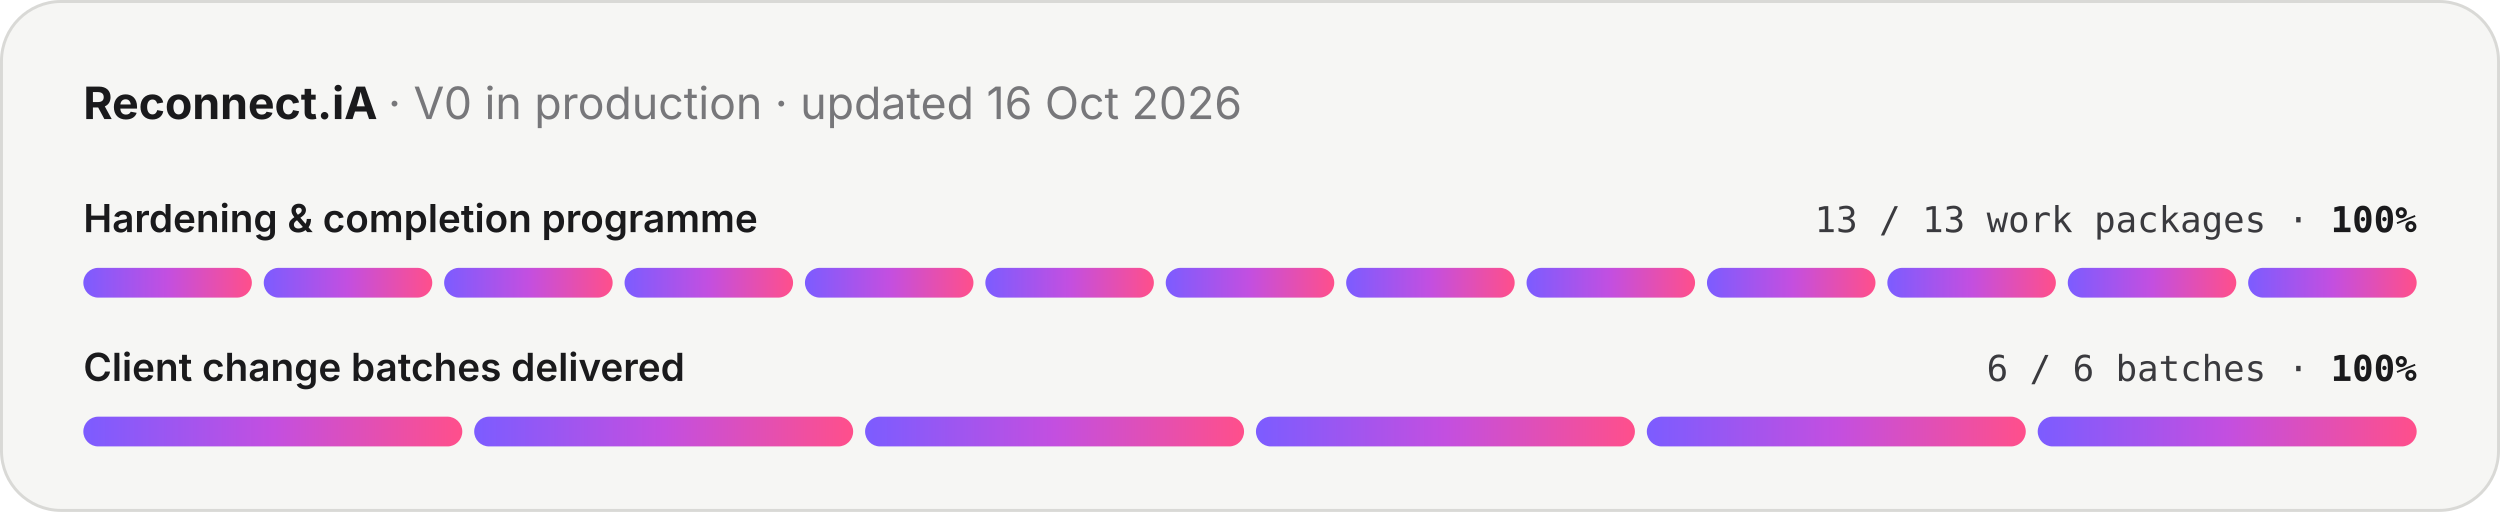
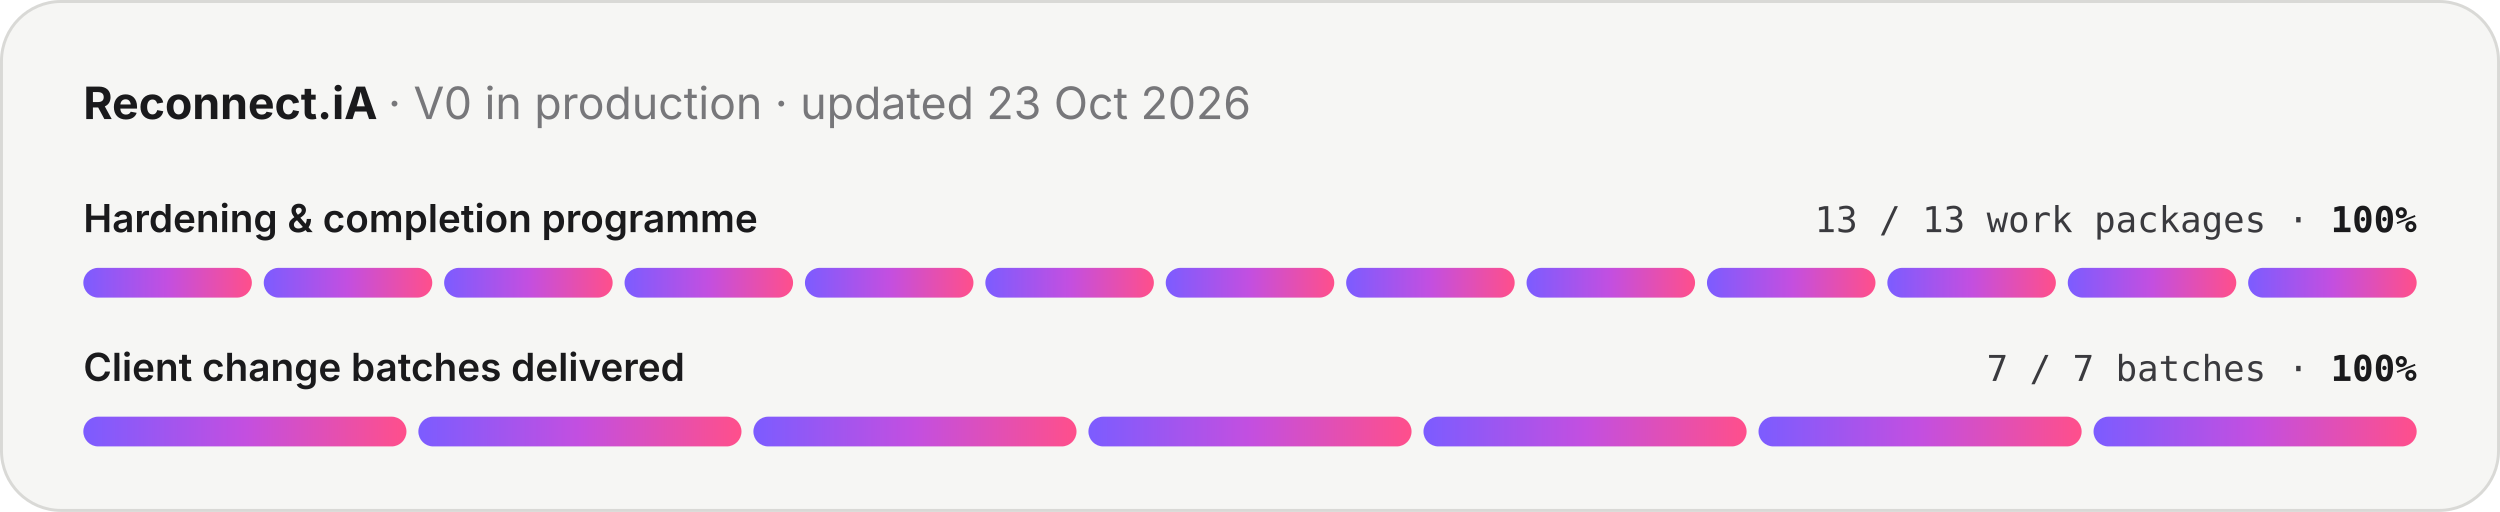
<svg xmlns="http://www.w3.org/2000/svg" width="840" height="172" viewBox="0 0 840 172" role="img" aria-label="Reconnect.iA build progress">
  <defs>
    <linearGradient id="gl" x1="0" x2="1" y1="0" y2="0">
      <stop offset="0" stop-color="#7C5CFF" />
      <stop offset="0.5" stop-color="#C34FE0" />
      <stop offset="1" stop-color="#FF4F8B" />
    </linearGradient>
  </defs>
  <rect x="0.5" y="0.5" width="839" height="171" rx="20" fill="#F6F6F4" stroke="#D9D9D6" />
-   <text x="28" y="40" font-family="Inter, -apple-system, 'Segoe UI', Helvetica, Arial, sans-serif" font-size="15" font-weight="700" fill="#1A1A1C">Reconnect.iA <tspan font-weight="400" fill="#77777A">· V0 in production · updated 16 Oct 2026</tspan>
+   <text x="28" y="40" font-family="Inter, -apple-system, 'Segoe UI', Helvetica, Arial, sans-serif" font-size="15" font-weight="700" fill="#1A1A1C">Reconnect.iA <tspan font-weight="400" fill="#77777A">· V0 in production · updated 23 Oct 2026</tspan>
  </text>
  <text x="28" y="78" font-family="Inter, -apple-system, 'Segoe UI', Helvetica, Arial, sans-serif" font-size="13" font-weight="600" fill="#1A1A1C">Hardening &amp; completion programme</text>
  <text x="812" y="78" text-anchor="end" font-family="'JetBrains Mono', ui-monospace, SFMono-Regular, Consolas, monospace" font-size="12" fill="#3A3A3E">13 / 13 work packages · <tspan font-weight="700" fill="#1A1A1C">100%</tspan>
  </text>
  <rect x="28.00" y="90" width="56.62" height="10" rx="5" fill="url(#gl)" />
  <rect x="88.62" y="90" width="56.62" height="10" rx="5" fill="url(#gl)" />
  <rect x="149.23" y="90" width="56.62" height="10" rx="5" fill="url(#gl)" />
  <rect x="209.85" y="90" width="56.62" height="10" rx="5" fill="url(#gl)" />
  <rect x="270.46" y="90" width="56.62" height="10" rx="5" fill="url(#gl)" />
  <rect x="331.08" y="90" width="56.62" height="10" rx="5" fill="url(#gl)" />
  <rect x="391.69" y="90" width="56.62" height="10" rx="5" fill="url(#gl)" />
  <rect x="452.31" y="90" width="56.62" height="10" rx="5" fill="url(#gl)" />
  <rect x="512.92" y="90" width="56.62" height="10" rx="5" fill="url(#gl)" />
  <rect x="573.54" y="90" width="56.62" height="10" rx="5" fill="url(#gl)" />
  <rect x="634.15" y="90" width="56.62" height="10" rx="5" fill="url(#gl)" />
  <rect x="694.77" y="90" width="56.62" height="10" rx="5" fill="url(#gl)" />
  <rect x="755.38" y="90" width="56.62" height="10" rx="5" fill="url(#gl)" />
  <text x="28" y="128" font-family="Inter, -apple-system, 'Segoe UI', Helvetica, Arial, sans-serif" font-size="13" font-weight="600" fill="#1A1A1C">Client change batches delivered</text>
-   <text x="812" y="128" text-anchor="end" font-family="'JetBrains Mono', ui-monospace, SFMono-Regular, Consolas, monospace" font-size="12" fill="#3A3A3E">6 / 6 batches · <tspan font-weight="700" fill="#1A1A1C">100%</tspan>
+   <text x="812" y="128" text-anchor="end" font-family="'JetBrains Mono', ui-monospace, SFMono-Regular, Consolas, monospace" font-size="12" fill="#3A3A3E">7 / 7 batches · <tspan font-weight="700" fill="#1A1A1C">100%</tspan>
  </text>
-   <rect x="28.00" y="140" width="127.33" height="10" rx="5" fill="url(#gl)" />
-   <rect x="159.33" y="140" width="127.33" height="10" rx="5" fill="url(#gl)" />
-   <rect x="290.67" y="140" width="127.33" height="10" rx="5" fill="url(#gl)" />
-   <rect x="422.00" y="140" width="127.33" height="10" rx="5" fill="url(#gl)" />
-   <rect x="553.33" y="140" width="127.33" height="10" rx="5" fill="url(#gl)" />
-   <rect x="684.67" y="140" width="127.33" height="10" rx="5" fill="url(#gl)" />
+   <rect x="28.00" y="140" width="108.57" height="10" rx="5" fill="url(#gl)" />
+   <rect x="140.57" y="140" width="108.57" height="10" rx="5" fill="url(#gl)" />
+   <rect x="253.14" y="140" width="108.57" height="10" rx="5" fill="url(#gl)" />
+   <rect x="365.71" y="140" width="108.57" height="10" rx="5" fill="url(#gl)" />
+   <rect x="478.29" y="140" width="108.57" height="10" rx="5" fill="url(#gl)" />
+   <rect x="590.86" y="140" width="108.57" height="10" rx="5" fill="url(#gl)" />
+   <rect x="703.43" y="140" width="108.57" height="10" rx="5" fill="url(#gl)" />
</svg>
